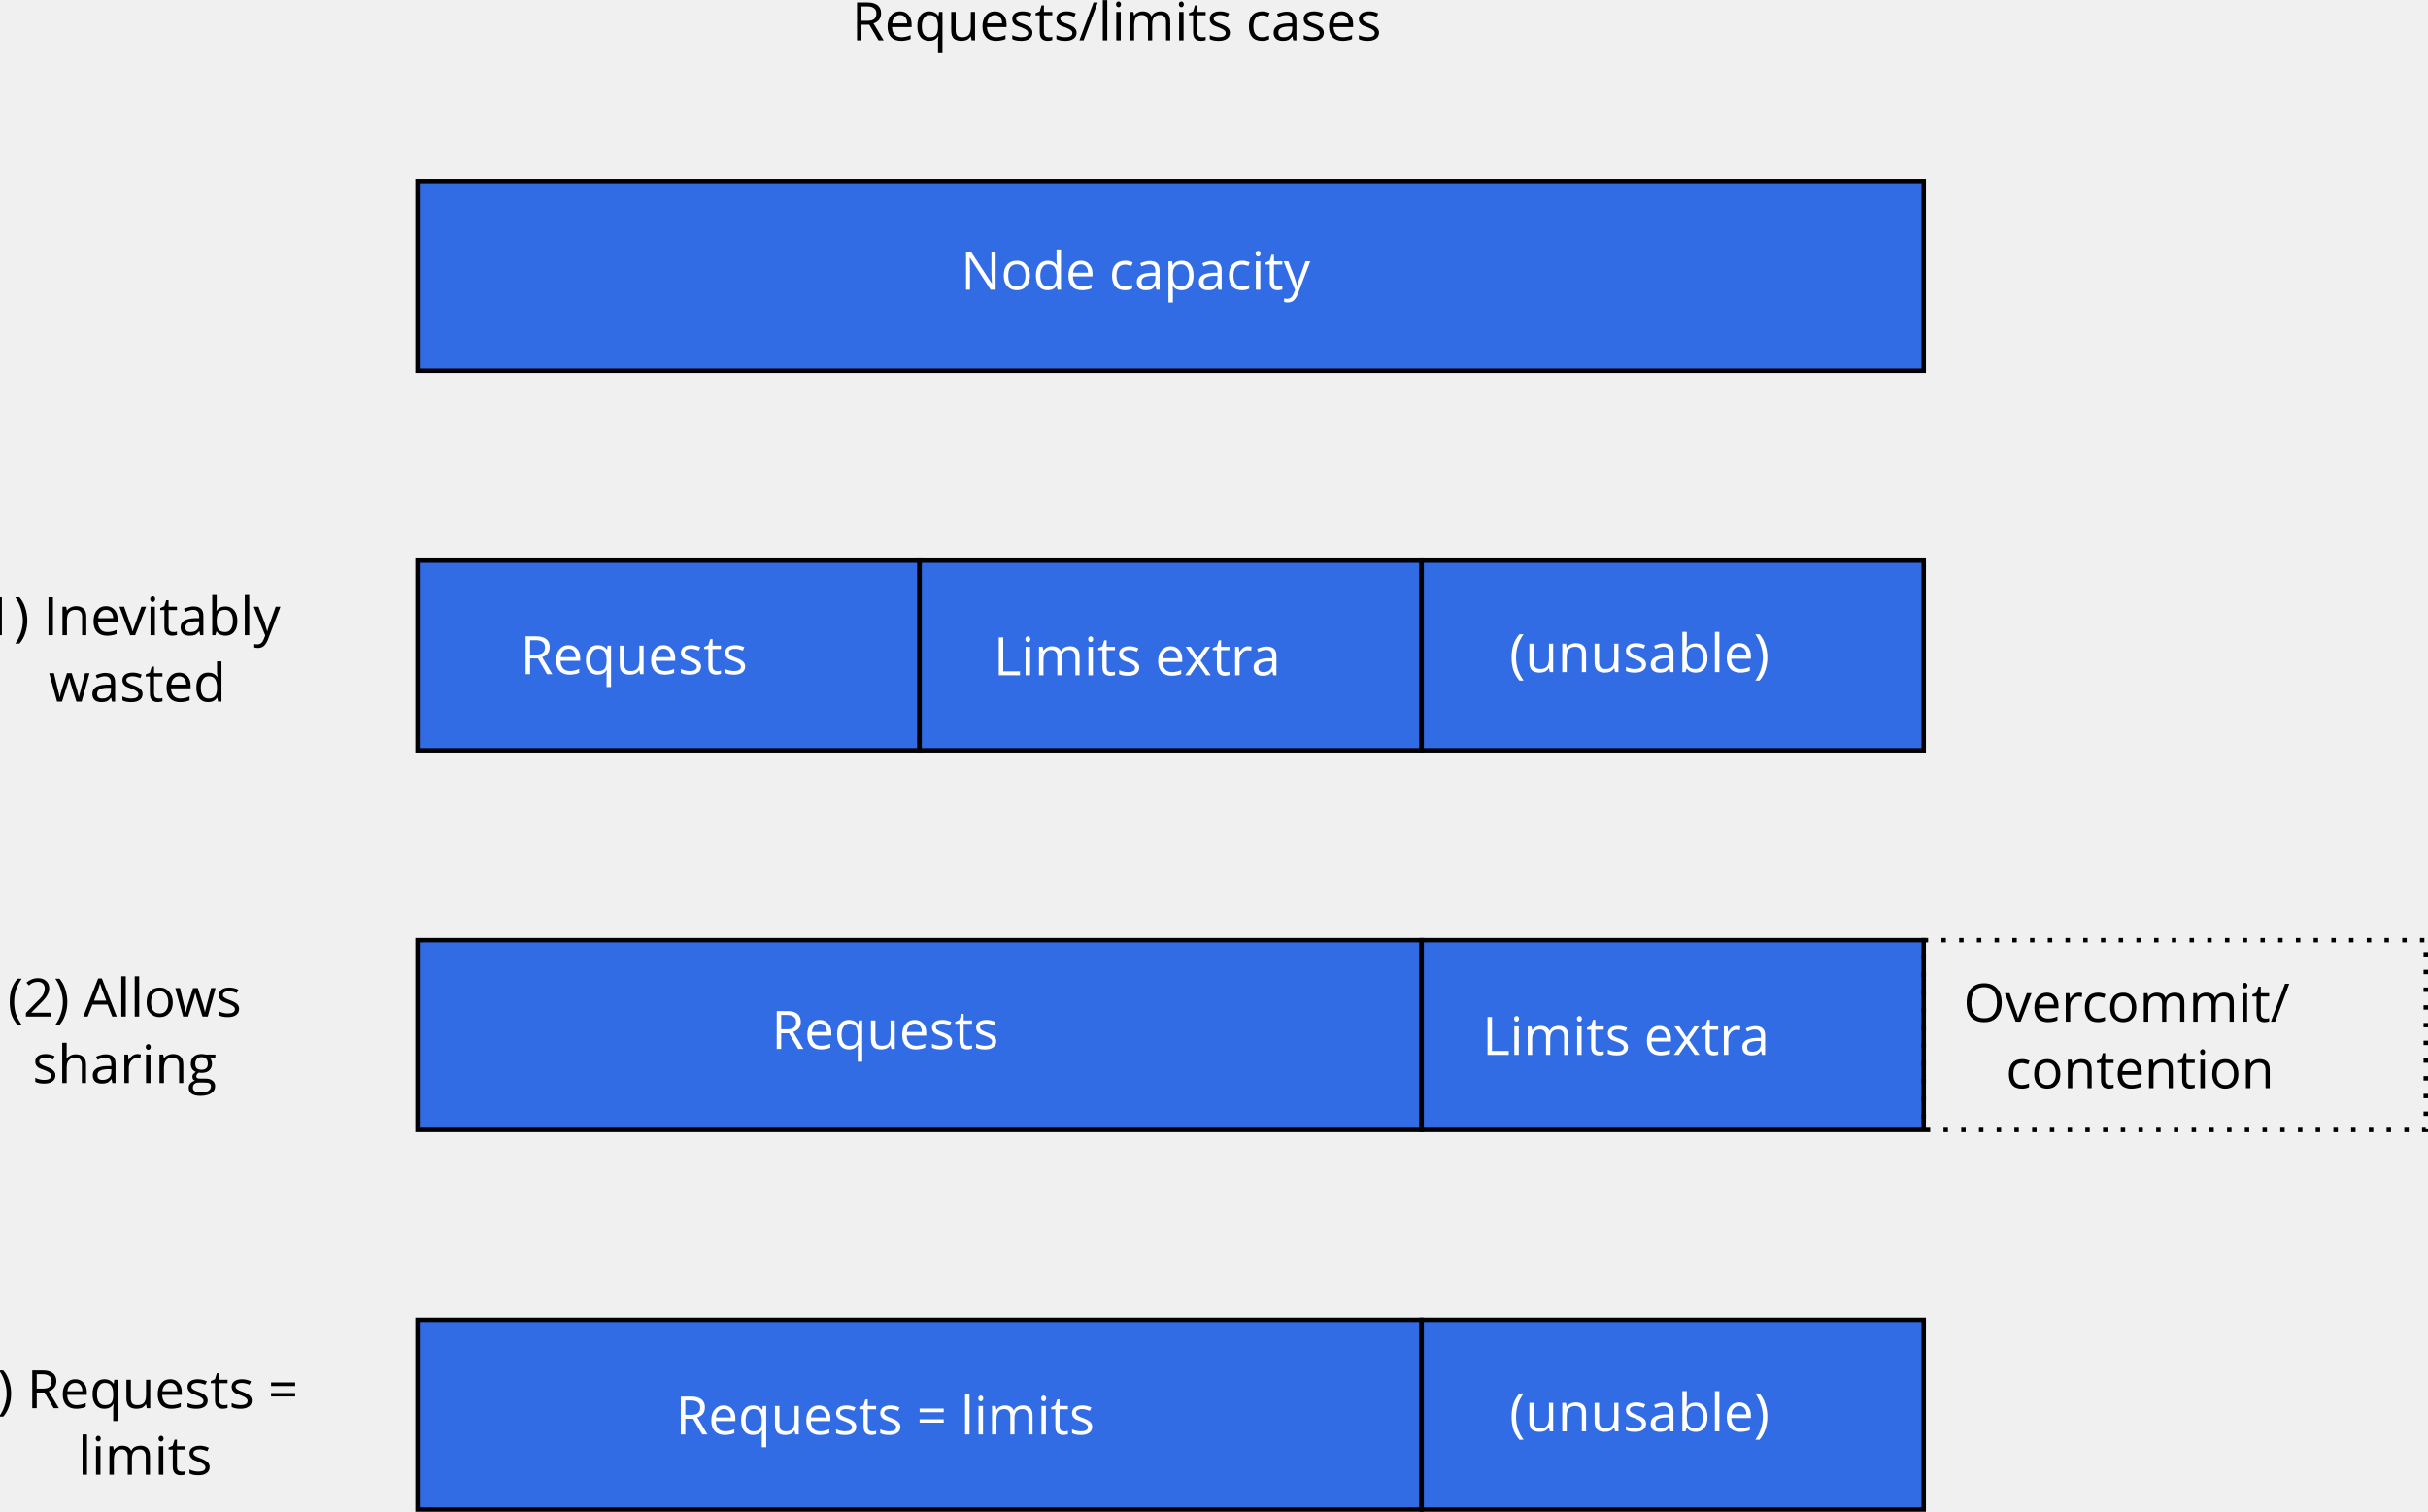
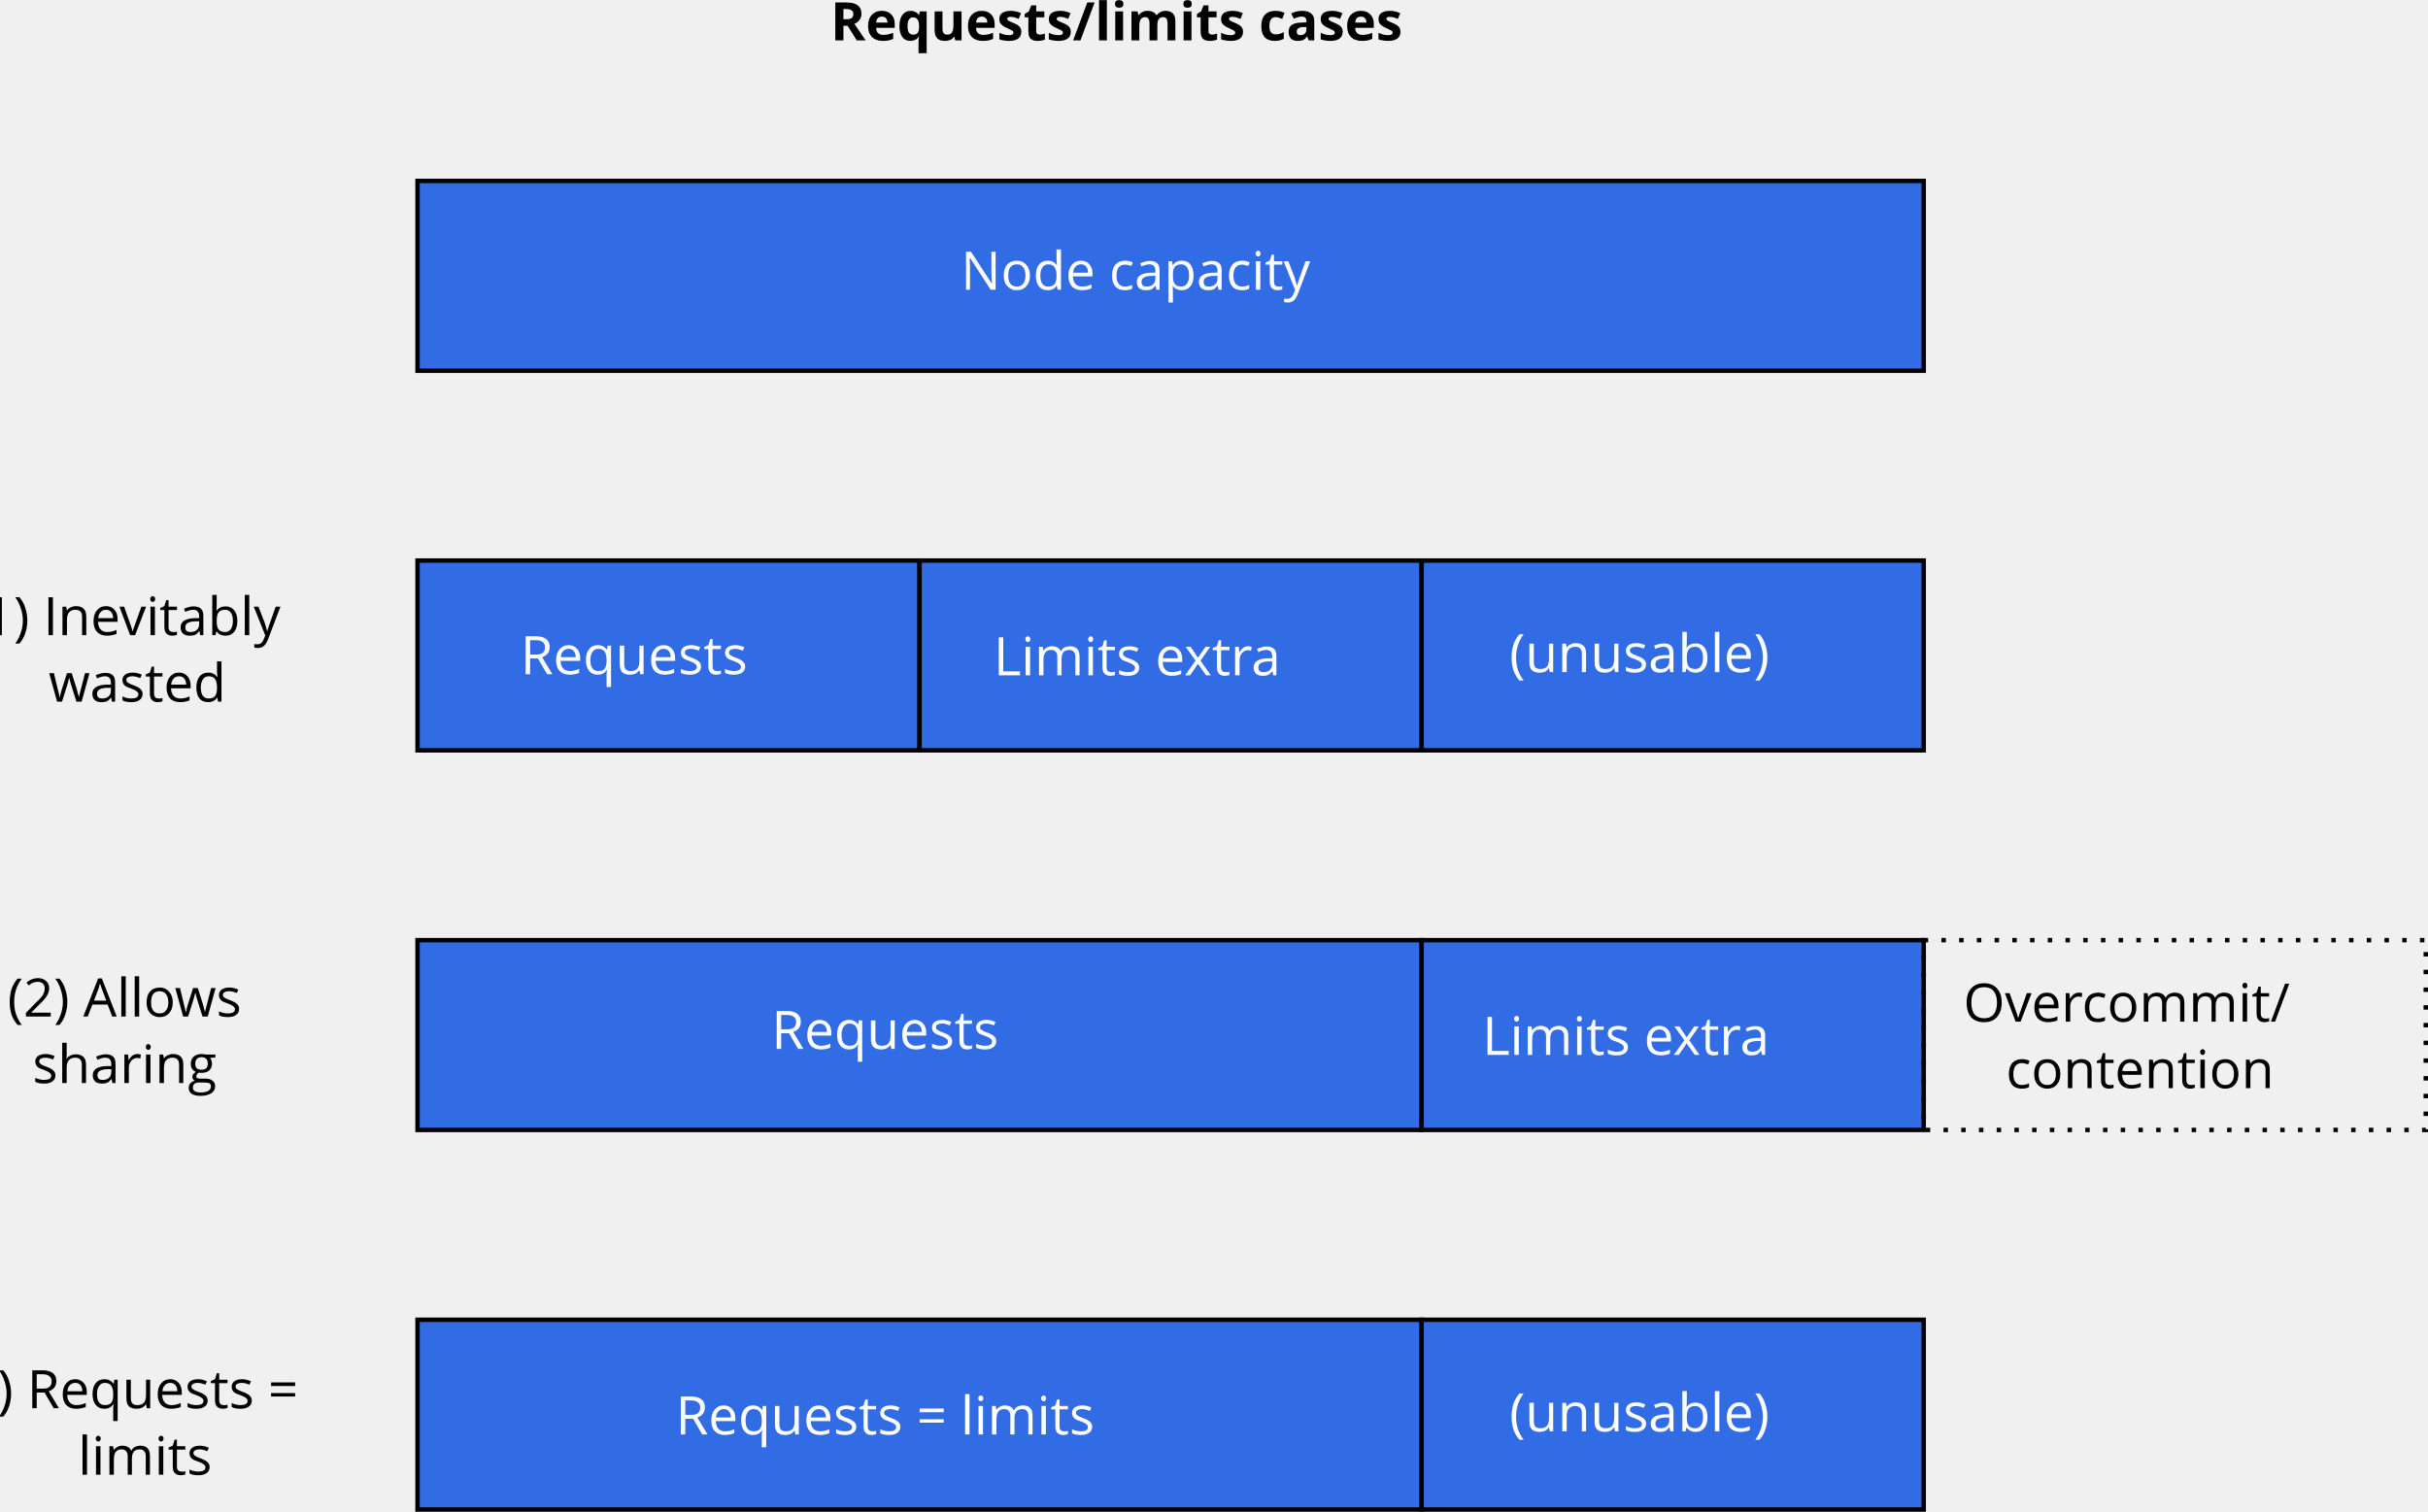
<svg xmlns="http://www.w3.org/2000/svg" width="145.081mm" height="90.343mm" viewBox="0 0 145.081 90.343" version="1.1" id="svg1">
  <defs id="defs1" />
  <g id="layer1" transform="translate(-35.05182,-36.68787)">
    <rect style="fill:#326ce5;fill-opacity:1;stroke:#000000;stroke-width:0.265" id="rect34" width="90" height="11.342" x="60" y="47.501" />
    <text xml:space="preserve" style="font-size:3.175px;text-align:center;text-anchor:middle;fill:none;stroke:#000000;stroke-width:0;stroke-dasharray:none" x="45.244" y="74.643" id="text4">
      <tspan id="tspan4" style="font-style:normal;font-variant:normal;font-weight:normal;font-stretch:normal;font-family:'open sans';-inkscape-font-specification:'open sans';text-align:center;text-anchor:middle;fill:#000000;fill-opacity:1;stroke-width:0;stroke-dasharray:none" x="45.244" y="74.643">(1) Inevitably</tspan>
      <tspan style="font-style:normal;font-variant:normal;font-weight:normal;font-stretch:normal;font-family:'open sans';-inkscape-font-specification:'open sans';text-align:center;text-anchor:middle;fill:#000000;fill-opacity:1;stroke-width:0;stroke-dasharray:none" x="45.244" y="78.616" id="tspan32">wasted</tspan>
    </text>
    <text xml:space="preserve" style="font-size:3.175px;text-align:center;text-anchor:middle;fill:none;stroke:#000000;stroke-width:0;stroke-dasharray:none" x="45.274" y="97.436" id="text5">
      <tspan id="tspan5" style="font-style:normal;font-variant:normal;font-weight:normal;font-stretch:normal;font-family:'open sans';-inkscape-font-specification:'open sans';text-align:center;text-anchor:middle;fill:#000000;fill-opacity:1;stroke-width:0;stroke-dasharray:none" x="45.274" y="97.436">(2) Allows</tspan>
      <tspan style="font-style:normal;font-variant:normal;font-weight:normal;font-stretch:normal;font-family:'open sans';-inkscape-font-specification:'open sans';text-align:center;text-anchor:middle;fill:#000000;fill-opacity:1;stroke-width:0;stroke-dasharray:none" x="45.274" y="101.409" id="tspan33">sharing</tspan>
      <tspan style="font-style:normal;font-variant:normal;font-weight:normal;font-stretch:normal;font-family:'open sans';-inkscape-font-specification:'open sans';text-align:center;text-anchor:middle;fill:#000000;fill-opacity:1;stroke-width:0;stroke-dasharray:none" x="45.274" y="105.377" id="tspan6" />
    </text>
    <text xml:space="preserve" style="font-size:3.175px;text-align:center;text-anchor:middle;fill:none;stroke:#000000;stroke-width:0;stroke-dasharray:none" x="45.702" y="120.841" id="text7">
      <tspan id="tspan7" style="font-style:normal;font-variant:normal;font-weight:normal;font-stretch:normal;font-family:'open sans';-inkscape-font-specification:'open sans';text-align:center;text-anchor:middle;fill:#000000;fill-opacity:1;stroke-width:0;stroke-dasharray:none" x="45.702" y="120.841">(3) Requests = </tspan>
      <tspan style="font-style:normal;font-variant:normal;font-weight:normal;font-stretch:normal;font-family:'open sans';-inkscape-font-specification:'open sans';text-align:center;text-anchor:middle;fill:#000000;fill-opacity:1;stroke-width:0;stroke-dasharray:none" x="45.702" y="124.814" id="tspan34">limits</tspan>
    </text>
    <rect style="fill:#326ce5;fill-opacity:1;stroke:#000000;stroke-width:0.265" id="rect41" width="30" height="11.342" x="60" y="70.186" ry="0" rx="0" />
    <rect style="fill:#326ce5;fill-opacity:1;stroke:#000000;stroke-width:0.265" id="rect42" width="30" height="11.342" x="90" y="70.186" />
    <rect style="fill:#326ce5;fill-opacity:1;stroke:#000000;stroke-width:0.265" id="rect44" width="60" height="11.342" x="60" y="92.871" />
    <rect style="fill:#326ce5;fill-opacity:1;stroke:#000000;stroke-width:0.265" id="rect45" width="30" height="11.342" x="120" y="92.871" />
    <rect style="fill:none;stroke:#000000;stroke-width:0.265;stroke-dasharray:0.265, 0.794;stroke-dashoffset:0" id="rect46" width="30" height="11.342" x="150" y="92.871" />
    <rect style="fill:#326ce5;fill-opacity:1;stroke:#000000;stroke-width:0.265;stroke-opacity:1" id="rect47" width="30" height="11.342" x="120" y="70.186" />
    <rect style="fill:#326ce5;fill-opacity:1;stroke:#000000;stroke-width:0.265" id="rect48" width="60" height="11.342" x="60" y="115.556" />
    <rect style="fill:#326ce5;fill-opacity:1;stroke:#000000;stroke-width:0.265" id="rect49" width="30" height="11.342" x="120" y="115.556" />
    <text xml:space="preserve" style="font-size:3.175px;text-align:center;text-anchor:middle;fill:#ffff00;stroke:#ffffff;stroke-width:0;stroke-dasharray:none;stroke-opacity:1" x="74.917" y="76.977" id="text49">
      <tspan id="tspan49" style="font-style:normal;font-variant:normal;font-weight:normal;font-stretch:normal;font-family:'open sans';-inkscape-font-specification:'open sans';fill:#ffffff;fill-opacity:1;stroke:none;stroke-width:0;stroke-dasharray:none;stroke-opacity:1" x="74.917" y="76.977">Requests</tspan>
    </text>
    <text xml:space="preserve" style="font-size:3.175px;text-align:center;text-anchor:middle;fill:#ffff00;stroke:#ffffff;stroke-width:0.265;stroke-dasharray:none;stroke-opacity:1" x="104.988" y="77.041" id="text50">
      <tspan id="tspan50" style="font-style:normal;font-variant:normal;font-weight:normal;font-stretch:normal;font-family:'Open Sans';-inkscape-font-specification:'Open Sans';fill:#ffffff;fill-opacity:1;stroke:none;stroke-width:0.265;stroke-dasharray:none;stroke-opacity:1" x="104.988" y="77.041">Limits extra</tspan>
    </text>
    <text xml:space="preserve" style="font-size:3.175px;text-align:center;text-anchor:middle;fill:#ffff00;stroke:#ffffff;stroke-width:0.265;stroke-opacity:1" x="135" y="76.854" id="text51">
      <tspan id="tspan51" style="font-style:normal;font-variant:normal;font-weight:normal;font-stretch:normal;font-family:'open sans';-inkscape-font-specification:'open sans';fill:#ffffff;fill-opacity:1;stroke:none;stroke-width:0.265;stroke-opacity:1" x="135" y="76.854">(unusable)</tspan>
    </text>
    <text xml:space="preserve" style="font-size:3.175px;text-align:center;text-anchor:middle;fill:#ffff00;stroke:#ffffff;stroke-width:0.265;stroke-dasharray:none;stroke-opacity:1" x="89.922" y="99.369" id="text52">
      <tspan id="tspan52" style="font-style:normal;font-variant:normal;font-weight:normal;font-stretch:normal;font-family:'open sans';-inkscape-font-specification:'open sans';fill:#ffffff;fill-opacity:1;stroke:none;stroke-width:0.265;stroke-dasharray:none;stroke-opacity:1" x="89.922" y="99.369">Requests</tspan>
    </text>
    <text xml:space="preserve" style="font-size:3.175px;text-align:center;text-anchor:middle;fill:#ffff00;stroke:#ffffff;stroke-width:0.265;stroke-opacity:1" x="134.988" y="99.726" id="text53">
      <tspan id="tspan53" style="font-style:normal;font-variant:normal;font-weight:normal;font-stretch:normal;font-family:'open sans';-inkscape-font-specification:'open sans';fill:#ffffff;fill-opacity:1;stroke:none;stroke-width:0.265;stroke-opacity:1" x="134.988" y="99.726">Limits extra</tspan>
      <tspan style="stroke:#ffffff;stroke-width:0.265;stroke-opacity:1" x="134.988" y="103.695" id="tspan54" />
    </text>
    <text xml:space="preserve" style="font-size:3.175px;text-align:center;text-anchor:middle;fill:#ffff00;stroke:#000000;stroke-width:0.265" x="164.911" y="97.741" id="text55">
      <tspan id="tspan55" style="font-style:normal;font-variant:normal;font-weight:normal;font-stretch:normal;font-family:'open sans';-inkscape-font-specification:'open sans';fill:#000000;fill-opacity:1;stroke:none;stroke-width:0.265" x="164.911" y="97.741">Overcommit/</tspan>
      <tspan style="font-style:normal;font-variant:normal;font-weight:normal;font-stretch:normal;font-family:'open sans';-inkscape-font-specification:'open sans';fill:#000000;fill-opacity:1;stroke:none;stroke-width:0.265" x="164.911" y="101.714" id="tspan56">contention</tspan>
    </text>
    <text xml:space="preserve" style="font-size:3.175px;text-align:center;text-anchor:middle;fill:#ffff00;stroke:#ffffff;stroke-width:0.265;stroke-opacity:1" x="89.922" y="122.411" id="text57">
      <tspan id="tspan57" style="font-style:normal;font-variant:normal;font-weight:normal;font-stretch:normal;font-family:'open sans';-inkscape-font-specification:'open sans';fill:#ffffff;fill-opacity:1;stroke:none;stroke-width:0.265;stroke-opacity:1" x="89.922" y="122.411">Requests = limits</tspan>
    </text>
    <text xml:space="preserve" style="font-size:3.175px;text-align:center;text-anchor:middle;fill:#ffff00;stroke:#ffffff;stroke-width:0.265;stroke-opacity:1" x="135" y="122.224" id="text58">
      <tspan id="tspan58" style="font-style:normal;font-variant:normal;font-weight:normal;font-stretch:normal;font-family:'open sans';-inkscape-font-specification:'open sans';fill:#ffffff;fill-opacity:1;stroke:none;stroke-width:0.265;stroke-opacity:1" x="135" y="122.224">(unusable)</tspan>
    </text>
    <text xml:space="preserve" style="font-size:3.175px;text-align:center;text-anchor:middle;fill:#ffff00;stroke:#ffffff;stroke-width:0;stroke-dasharray:none;stroke-opacity:1" x="104.891" y="53.999" id="text59">
      <tspan id="tspan59" style="font-style:normal;font-variant:normal;font-weight:normal;font-stretch:normal;font-family:'open sans';-inkscape-font-specification:'open sans';fill:#ffffff;fill-opacity:1;stroke:#ffffff;stroke-width:0;stroke-dasharray:none;stroke-opacity:1" x="104.891" y="53.999">Node capacity</tspan>
    </text>
    <text xml:space="preserve" style="font-size:3.175px;text-align:center;text-anchor:middle;fill:#000000;fill-opacity:1;stroke:#000000;stroke-width:0;stroke-dasharray:none;stroke-dashoffset:0" x="103.755" y="39.1" id="text60">
-       <tspan id="tspan60" style="font-style:normal;font-variant:normal;font-weight:normal;font-stretch:normal;font-family:'open sans';-inkscape-font-specification:'open sans';fill:#000000;fill-opacity:1;stroke:none;stroke-width:0;stroke-dasharray:none" x="103.755" y="39.1">Requests/limits cases</tspan>
+       <tspan id="tspan60" style="font-style:normal;font-variant:normal;font-weight:bold;font-stretch:normal;font-family:'open sans';-inkscape-font-specification:'open sans Bold';fill:#000000;fill-opacity:1;stroke:none;stroke-width:0;stroke-dasharray:none" x="103.755" y="39.1">Requests/limits cases</tspan>
    </text>
  </g>
</svg>
